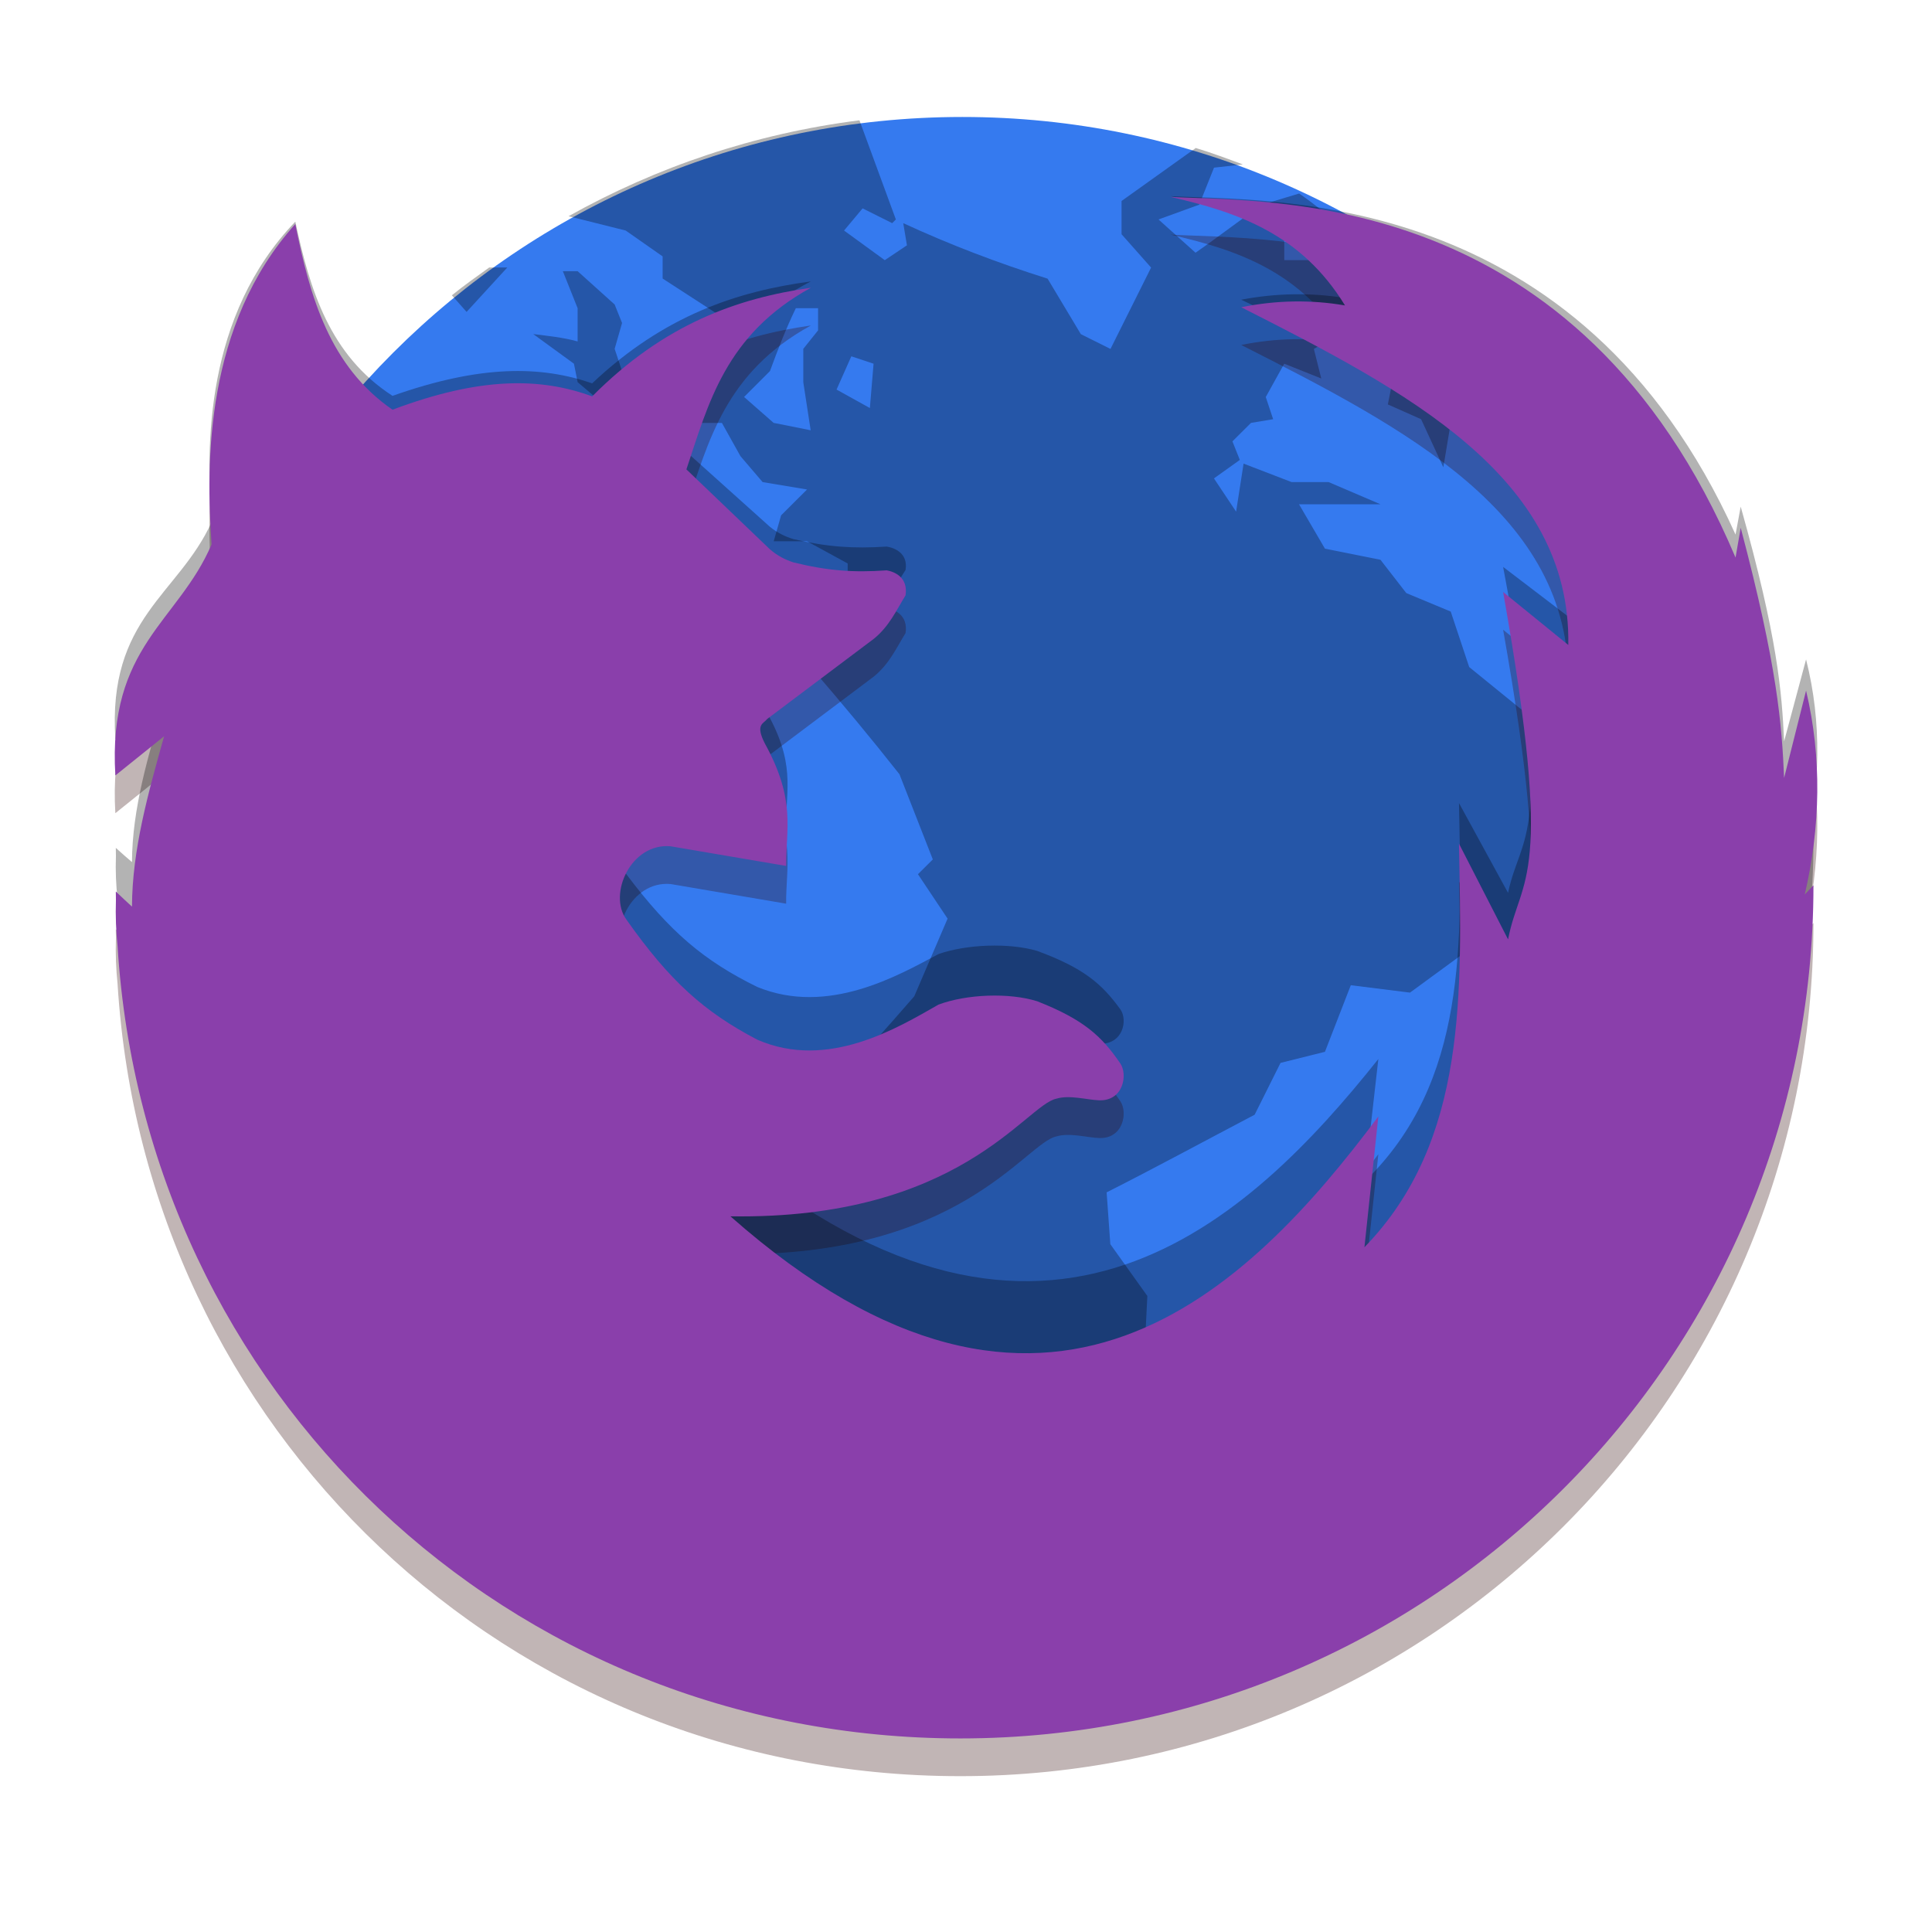
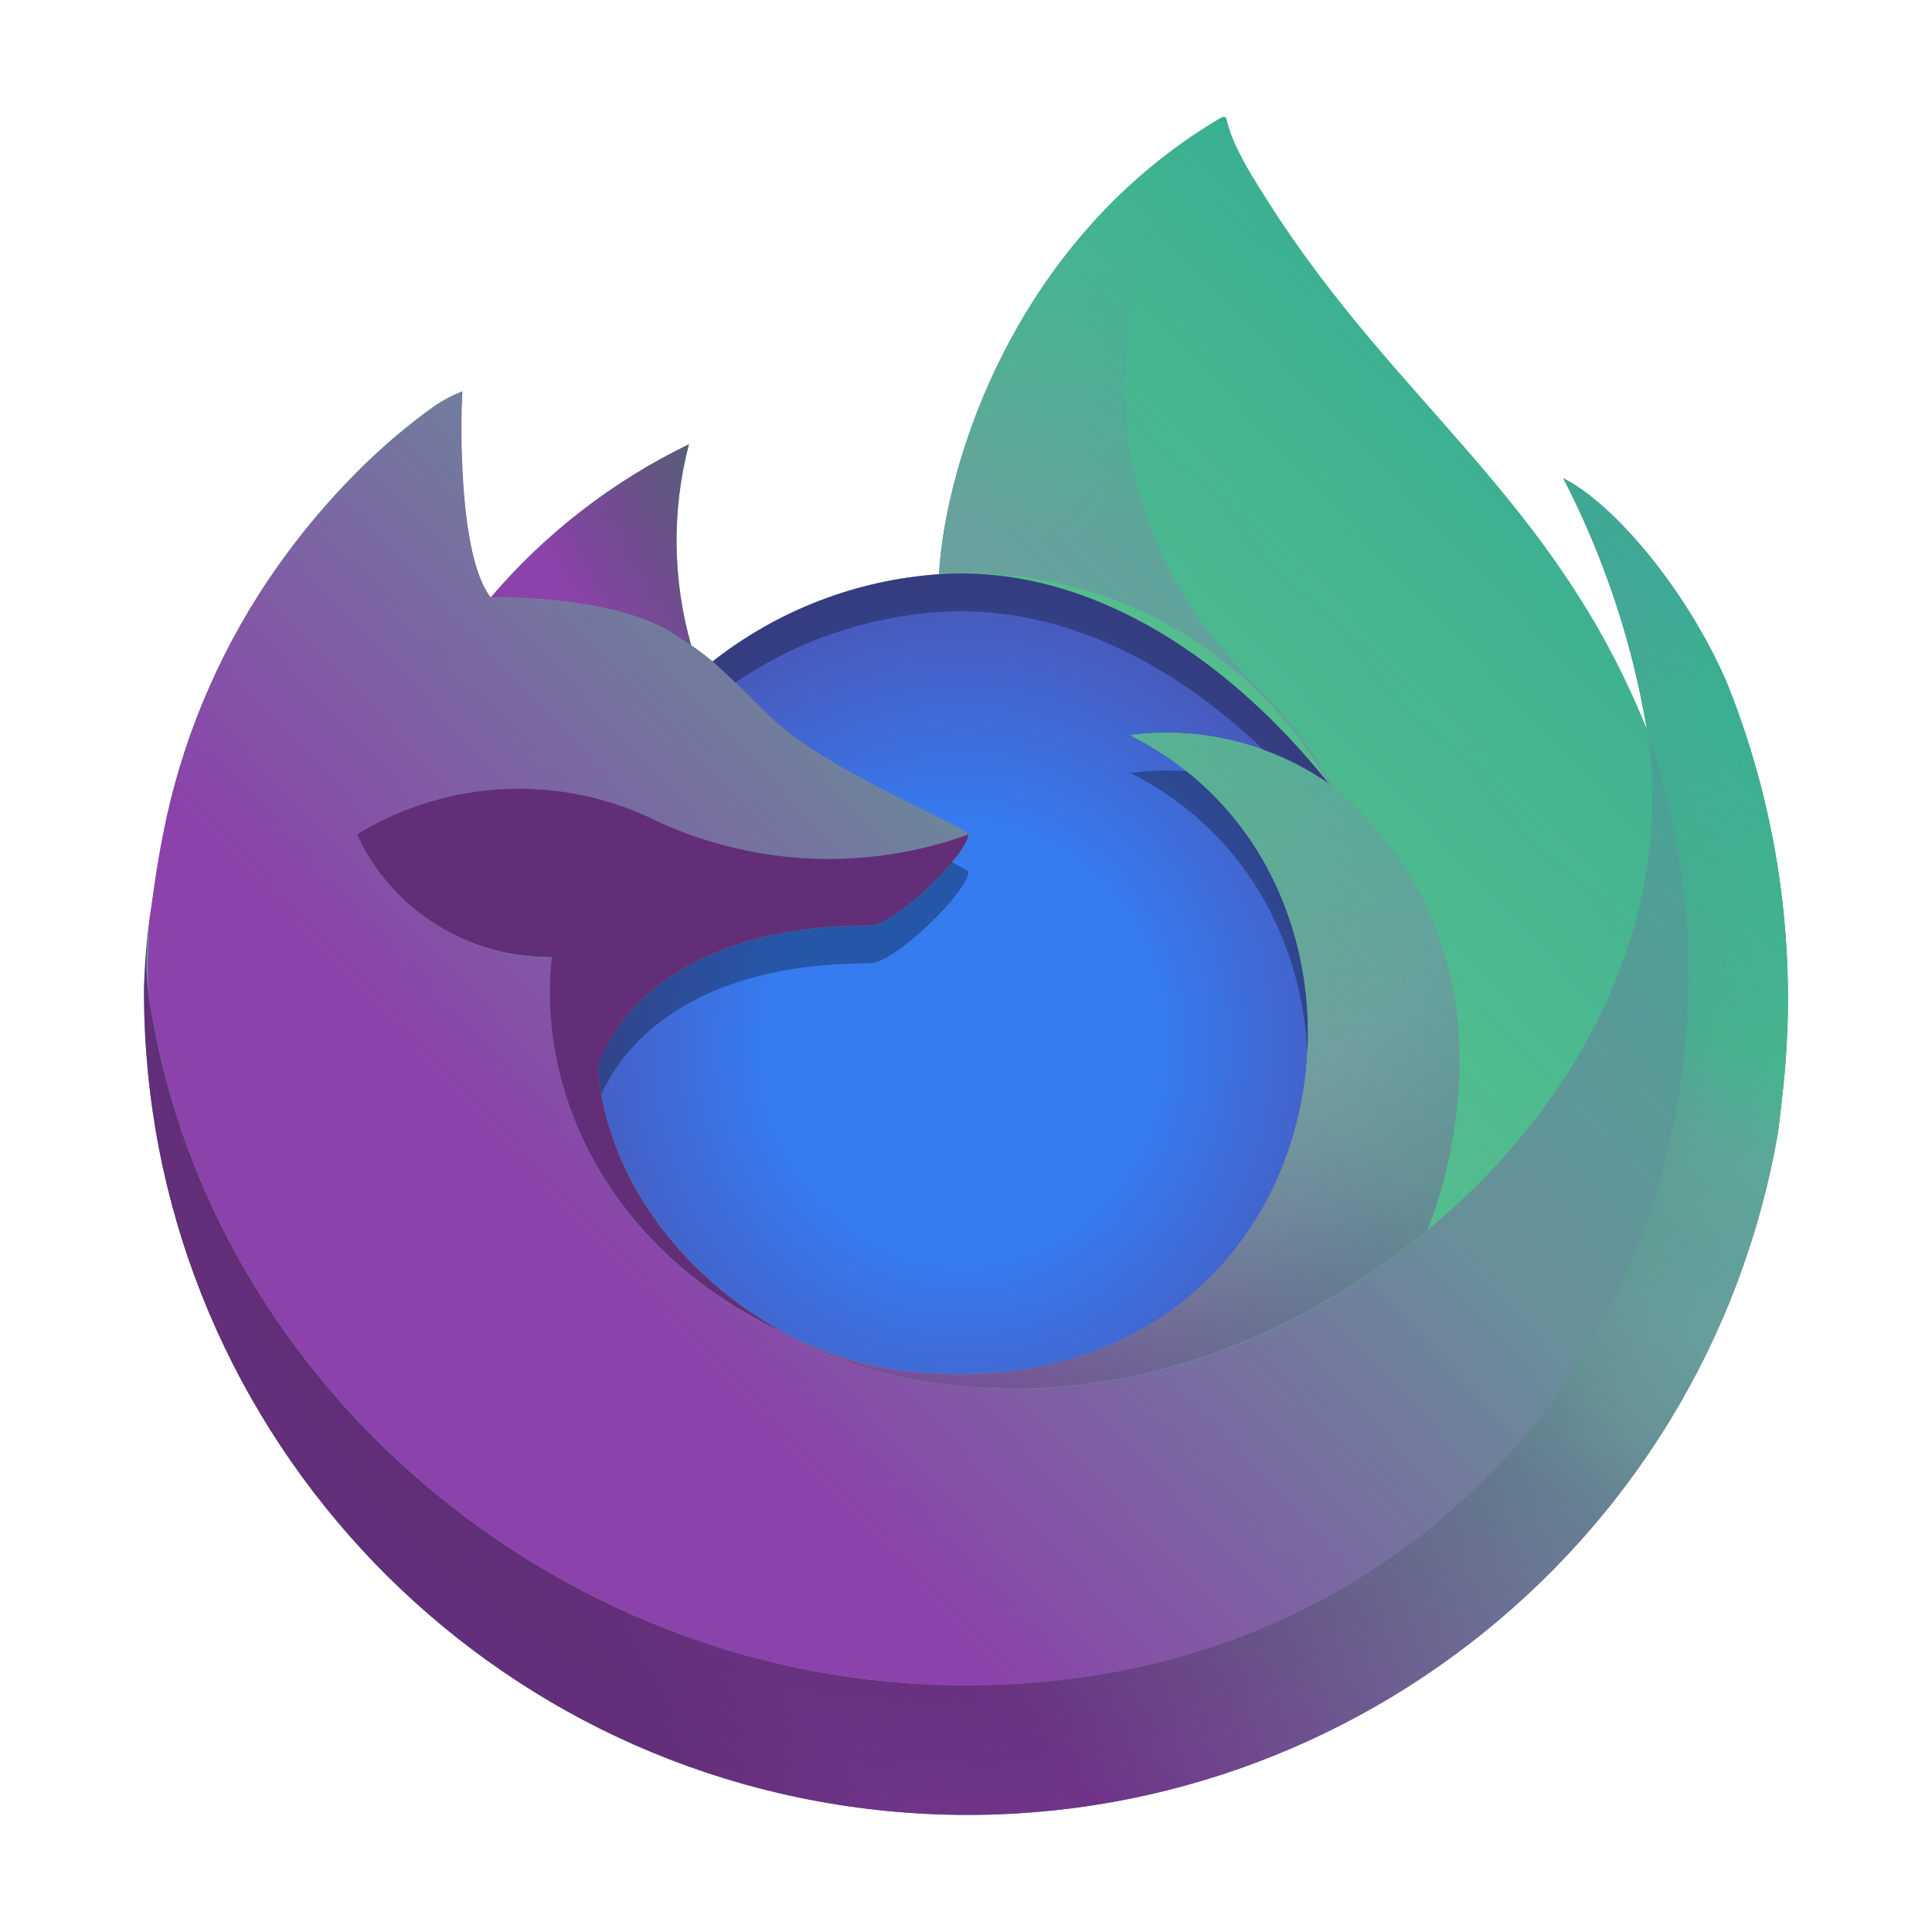
- <svg xmlns="http://www.w3.org/2000/svg" width="512" height="512" version="1.1" viewBox="0 0 384 384">
-   <g transform="translate(-1.3299 -.00085)">
-     <path d="m352.6 183.25c0-88.367-71.633-160-160-160s-160 71.633-160 160 71.633 160 160 160 160-71.633 160-160z" fill="#357aef" />
-     <path d="m172.13 23.915c-20.805 2.637-40.309 9.27-57.797 19.062l11.359 2.844 7.344 5.141v4.406l12.5 8.094-2.926 11.766-6.609-5.141-4.426 5.141-5.141 2.938-2.938-8.828 1.473-5.141-1.473-3.672-7.359-6.625h-2.938l2.938 7.359v6.609c-2.887-0.805-5.863-1.094-8.824-1.469l8.094 5.891 0.734 3.672 9.562 8.094 9.547-2.203v-5.891l4.422 2.938-2.203 5.156h7.344l3.688 6.609 4.406 5.156 8.828 1.469-5.156 5.141-1.469 5.156h6.625l8.078 4.406v13.234h-3.672l-3.672 3.672-8.094-3.672-2.938-8.094-5.891-3.672-0.734-2.938-9.547-2.203-5.156 5.875-5.875 2.938 3.672 6.625-5.141-1.469-2.953-6.625 6.625-7.344h-2.938l-5.891 5.141-1.469 7.359-5.141 6.609-1.469-9.547-2.953-1.484c-3.113 3.297-5.457 7.316-8.078 11.031l-10.297 0.734-5.156 3.688 2.219 3.672 5.875 5.141h8.094l11.031-3.672 5.141 0.734 4.406 4.406 11.766-11.766 8.094-2.203 11.766 1.469 11.031 2.953c6.008 6.949 11.953 14.094 17.641 21.312l6.625 16.922-2.953 2.938 5.891 8.828-6.625 15.438c-5.356 6.18-10.824 12.188-16.172 18.375l-8.094-6.609-2.938 3.672-8.828-5.141-2.938 2.938h-8.078l-5.156 5.875 2.938 10.297-5.875 6.625 0.734 11.766-5.141 8.812 3.672 7.359c0.312 5.352 0.734 10.816 0.734 16.172-2.582 7.25-5.656 14.023-8.094 21.328l-1.469 11.766v5.875h-4.406l-7.359-4.406h-7.016c26.199 18.727 58.246 29.859 93.047 29.859 26.137 0 50.695-6.34 72.438-17.359l0.359-0.734-5.156-5.141-1.469-5.156-8.078-2.203-5.891-16.172 1.469-3.672-3.672-6.625-9.562-2.203-4.406-11.031 0.734-14.703-7.359-10.297-0.734-10.297c10.035-5.078 19.465-10.211 29.422-15.438l5.141-10.297 8.828-2.203 5.141-13.234 11.766 1.469 11.031-8.078 11.031 10.281v1.469c3.328-0.98 7.332-1.078 10.297-2.938l2.203-7.344v-7.359l7.344 0.734c-0.613-4.945-1.59-10.496-2.203-15.438h4.422l4.406 5.875 4.406 2.203 5.891-3.672 0.734-7.344-0.734-8.828-9.562-6.625h-7.344l-1.484-4.406-8.812 2.203-6.625 8.094-1.469-13.969-11.766-9.562-3.672-11.031-8.828-3.672-5.141-6.625-11.031-2.203-5.156-8.828h16.188l-10.297-4.406h-7.359l-9.547-3.672-1.484 9.547-4.406-6.609 5.141-3.672-1.469-3.688 3.688-3.672 4.406-0.734-1.469-4.406 3.672-6.625 7.359 2.938-1.469-5.875 8.812-5.156 6.625 12.5-0.734 3.688 6.609 2.938 4.422 9.562 1.469-8.828 11.766-4.406 2.203-6.625-15.438-8.828-6.625-6.609-0.734-8.094 0.391-0.234c-1.695-1.133-3.496-2.121-5.242-3.188l2.656 6.375h-7.359l-2.203-5.891-6.606 5.141h-5.894v-5.875l6.625-2.953 5.875 3.688-0.734-1.469c-2.957-2.137-5.797-4.57-8.812-6.625l-7.363 2.219c-4.566 3.168-8.656 6.383-13.23 9.547l-7.359-6.609 8.094-2.938 2.938-7.359 5.734-0.641c-3.094-1.148-6.176-2.309-9.359-3.266l-14.75 10.531v6.609l5.871 6.625-8.07 16.172-5.894-2.938-6.609-11.031c-9.871-3.113-19.367-6.727-28.688-11.031l0.734 4.406-4.406 2.953-8.094-5.891 3.688-4.406 5.875 2.938 0.734-0.734-7.234-19.703zm-73.562 29.25c-2.496 1.812-5.035 3.578-7.422 5.531l2.922 3.297 8.094-8.828zm60.938 8.094h4.422v4.406l-2.938 3.672v6.625l1.469 9.562-7.367-1.473-5.871-5.152 5.144-5.141c1.609-4.383 3.121-8.297 5.141-12.5zm11.031 9.562 4.422 1.469-0.734 8.812-6.625-3.672zm-114.7 75-6.625 7.344-7.344-0.738c-2.586 2.402-5.156 4.457-7.562 6.848-1.102 7.609-1.703 15.395-1.703 23.312 0 52.539 25.184 98.848 64.062 127.98l-9.953-11.816 1.488-5.137-8.828-7.359 6.606-6.621-7.34-5.883-7.359-4.398-2.938-3.688 2.203-8.078v-20.594l-5.875-12.5-6.625-7.359-8.094-19.109v-5.156c3.785 0.484 7.328 1.215 11.031 1.484l-7.348-8.09-10.297-7.359-5.891-6.609v-6.625c1.262-2.426 2.418-5.652 3.688-8.078l5.141 6.609 3.672-5.141 5.891-4.422zm28.672 3.672-6.609 8.078-8.828 18.391-5.141 5.875 2.938 6.625-5.141 5.875c2.148 0.141 4.402 0 6.609 0 4.012-8.602 7.242-17.477 10.297-26.469l5.141-5.875 2.953-11.031zm267.98 28.891c-0.293 0.512-1.062 1.984-1.062 1.984l-12.5 7.359-13.234 3.672-5.156 7.359-8.812 6.609-4.422-1.469-3.672 2.203v0.734l4.406 13.969 3.688 5.156-0.734 2.938 2.938 11.031-11.031 19.859-11.031 10.281-5.141 6.625 0.734 15.438-3.688 8.094 2.703 11.875c40.055-29.023 66.125-76.055 66.125-129.51 0-1.41-0.074-2.805-0.109-4.203z" opacity=".3" />
-     <path transform="scale(.75)" d="m43.521 240.23c-0.038 1.663-0.062 3.328-0.062 5 0 117.82 95.509 213.33 213.33 213.33s213.33-95.511 213.33-213.33c0-1.672-0.026-3.337-0.064-5-2.657 115.51-97.118 208.33-213.27 208.33-116.15 0-210.61-92.821-213.27-208.33z" fill="#030f25" opacity=".3" stroke-width="1.333" />
-   </g>
-   <path d="m232.66 46.637c13.207 3.031 25.926 7.285 34.668 21.57-6.82-1.168-13.699-1.047-20.625 0.359 32.586 16.523 65.574 33.586 65.008 67.125l-12.953-10.527c10.297 58.152 3.508 56.098 0.98 69.047l-9.754-19.027c0.516 29.379 1.789 59.051-18.793 80.219l2.766-25.996c-25.543 34.164-65.902 75.391-128.78 19.844 45.602 0.715 58.66-22.141 64.805-23.383 2.586-0.785 6.027 0.227 8.438 0.324 4.875 0.195 5.758-5.106 4.254-7.316-3.688-5.426-7.305-8.746-16.52-12.367-5.582-1.754-14.035-1.422-19.617 0.664-7.988 4.535-21.938 13.121-36.008 6.977-10.547-5.512-17.391-11.637-26.02-23.867-3.699-5.059 0.891-15.266 8.766-14.578l22.977 3.906c-0.078-7.23 2.035-13-4.242-24.359-1.93-3.801-0.277-3.879 0.496-4.867l21.191-15.93c3.051-2.481 4.453-5.644 6.289-8.629 0.539-3.582-2.184-4.684-3.734-4.965-6.715 0.469-11.809 0.078-18.559-1.582-1.555-0.516-3.106-1.254-4.656-2.594l-16.609-15.891c4.363-13.023 7.758-26.793 24.742-36.102-14.613 2.09-29.152 7.184-43.473 21.59-10.156-3.723-22.07-3.977-39.68 2.652-12.473-8.594-16.426-22.422-19.32-36.898-17.953 19.953-17.781 47.508-16.645 63.664-6.594 15.418-20.676 20.207-19.125 45.93l9.688-7.789c-3.168 11.285-6.34 22.57-6.383 33.855-1.035-0.953-2.023-1.848-3.211-3.004 0 0.582 0.016 1.164 0.02 1.746-0.102 3.09 0.016 6.137 0.328 9.148 5.5 88.473 77.531 157.44 167.51 157.44 93.645 0 169.56-75.914 169.56-169.56-0.602 0.613-1.145 1.215-1.73 1.828 3.125-13.508 3.43-27.168 0.262-40.531l-4.367 17.359c-0.445-10.477-1.273-21.918-8.625-49.719l-1.027 5.914c-31.281-73.914-92.43-70.523-112.29-71.684z" fill="#2e0606" fill-rule="evenodd" opacity=".3" />
-   <g fill-rule="evenodd">
-     <path d="m232.66 38.992c13.207 2.844 25.926 6.836 34.668 20.24-6.82-1.096-13.699-0.982-20.625 0.337 32.586 15.504 65.574 31.514 65.008 62.985l-12.953-9.878c10.297 54.566 3.508 52.638 0.98 64.788l-9.754-17.854c0.516 27.567 1.789 55.409-18.793 75.271l2.766-24.393c-25.543 32.057-65.902 70.741-128.78 18.62 45.602 0.671 58.66-20.775 64.805-21.941 2.586-0.737 6.027 0.213 8.438 0.304 4.875 0.183 5.758-4.791 4.254-6.865-3.688-5.091-7.305-8.207-16.52-11.604-5.582-1.646-14.035-1.334-19.617 0.623-7.988 4.255-21.938 12.312-36.008 6.546-10.547-5.172-17.391-10.919-26.02-22.395-3.699-4.747 0.891-14.324 8.766-13.679l22.977 3.665c-0.078-6.785 2.035-12.198-4.242-22.857-1.93-3.566-0.277-3.64 0.496-4.567l21.191-14.947c3.051-2.328 4.453-5.296 6.289-8.097 0.539-3.361-2.184-4.395-3.734-4.659-6.715 0.44-11.809 0.073-18.559-1.484-1.555-0.484-3.106-1.177-4.656-2.434l-16.609-14.911c4.363-12.22 7.758-25.14 24.742-33.875-14.613 1.961-29.152 6.74-43.473 20.258-10.156-3.493-22.07-3.731-39.68 2.489-12.473-8.064-16.426-21.039-19.32-34.623-17.953 18.722-17.781 44.578-16.645 59.737-6.594 14.467-20.676 18.961-19.125 43.097l9.688-7.309c-3.168 10.589-6.34 21.178-6.383 31.767-1.035-0.894-2.023-1.734-3.211-2.819 0 0.546 0.016 1.092 0.019 1.638-0.102 2.899 0.016 5.758 0.328 8.584 5.5 83.016 77.531 147.73 167.51 147.73 93.645 0 169.56-71.232 169.56-159.1-0.602 0.575-1.145 1.14-1.73 1.715 3.125-12.675 3.43-25.492 0.262-38.031l-4.367 16.289c-0.445-9.83-1.273-20.566-8.625-46.652l-1.027 5.549c-31.281-69.355-92.43-66.174-112.29-67.262z" opacity=".3" stroke-width=".969" />
-     <path d="m232.66 39.137c13.207 3.031 25.926 7.285 34.668 21.57-6.82-1.168-13.699-1.047-20.625 0.359 32.586 16.523 65.574 33.586 65.008 67.125l-12.953-10.527c10.297 58.152 3.508 56.098 0.98 69.047l-9.754-19.027c0.516 29.379 1.789 59.051-18.793 80.219l2.766-25.996c-25.543 34.164-65.902 75.391-128.78 19.844 45.602 0.715 58.66-22.141 64.805-23.383 2.586-0.785 6.027 0.227 8.438 0.324 4.875 0.195 5.758-5.106 4.254-7.316-3.688-5.426-7.305-8.746-16.52-12.367-5.582-1.754-14.035-1.422-19.617 0.664-7.988 4.535-21.938 13.121-36.008 6.977-10.547-5.512-17.391-11.637-26.02-23.867-3.699-5.059 0.891-15.266 8.766-14.578l22.977 3.906c-0.078-7.231 2.035-13-4.242-24.359-1.93-3.801-0.277-3.879 0.496-4.867l21.191-15.93c3.051-2.481 4.453-5.644 6.289-8.629 0.539-3.582-2.184-4.684-3.734-4.965-6.715 0.469-11.809 0.078-18.559-1.582-1.555-0.516-3.106-1.254-4.656-2.594l-16.609-15.891c4.363-13.023 7.758-26.793 24.742-36.102-14.613 2.09-29.152 7.184-43.473 21.59-10.156-3.723-22.07-3.977-39.68 2.652-12.473-8.594-16.426-22.422-19.32-36.898-17.953 19.953-17.781 47.508-16.645 63.664-6.594 15.418-20.676 20.207-19.125 45.93l9.688-7.789c-3.168 11.285-6.34 22.57-6.383 33.855-1.035-0.953-2.023-1.848-3.211-3.004 0 0.582 0.016 1.164 0.02 1.746-0.102 3.09 0.016 6.137 0.328 9.148 5.5 88.473 77.531 157.44 167.51 157.44 93.645 0 169.56-75.914 169.56-169.56-0.602 0.613-1.145 1.215-1.73 1.828 3.125-13.508 3.43-27.168 0.262-40.531l-4.367 17.359c-0.445-10.477-1.273-21.918-8.625-49.719l-1.027 5.914c-31.281-73.914-92.43-70.523-112.29-71.684z" fill="#8a3fab" />
+ <svg xmlns="http://www.w3.org/2000/svg" version="1.1" viewBox="0 0 512 512">
+   <defs>
+     <linearGradient id="a" x1="53.15" x2="136.43" y1="14.625" y2="158.88" gradientTransform="matrix(5.6273,0,0,5.6273,30.855,30.977)" gradientUnits="userSpaceOnUse">
+       <stop stop-color="#54bd8e" offset=".048" />
+       <stop stop-color="#54bd8e" offset=".111" />
+       <stop stop-color="#54bd8e" offset=".225" />
+       <stop stop-color="#a368bc" offset=".368" />
+       <stop stop-color="#a368bc" offset=".401" />
+       <stop stop-color="#a368bc" offset=".462" />
+       <stop stop-color="#703589" offset=".534" />
+       <stop stop-color="#703589" offset=".705" />
+     </linearGradient>
+     <radialGradient id="b" cx="-7893.8" cy="-8489.1" r="80.797" gradientTransform="matrix(5.6273,0,0,5.6273,44909,47998)" gradientUnits="userSpaceOnUse">
+       <stop stop-color="#54bd8e" offset=".129" />
+       <stop stop-color="#ae7ac4" offset=".186" />
+       <stop stop-color="#a368bc" offset=".247" />
+       <stop stop-color="#a368bc" offset=".283" />
+       <stop stop-color="#7e3c9a" offset=".403" />
+       <stop stop-color="#7e3c9a" offset=".467" />
+       <stop stop-color="#703589" offset=".71" />
+       <stop stop-color="#703589" offset=".782" />
+       <stop stop-color="#622e78" offset=".86" />
+     </radialGradient>
+     <radialGradient id="c" cx="-7936.7" cy="-8482.1" r="80.797" gradientTransform="matrix(5.6273,0,0,5.6273,44909,47998)" gradientUnits="userSpaceOnUse">
+       <stop stop-color="#622e78" offset=".3" />
+       <stop stop-color="#622e78" stop-opacity=".74" offset=".351" />
+       <stop stop-color="#622e78" stop-opacity=".343" offset=".435" />
+       <stop stop-color="#703589" stop-opacity=".094" offset=".497" />
+       <stop stop-color="#7e3c9a" stop-opacity="0" offset=".53" />
+     </radialGradient>
+     <radialGradient id="d" cx="-7927" cy="-8533.5" r="58.534" gradientTransform="matrix(5.6273,0,0,5.6273,44909,47998)" gradientUnits="userSpaceOnUse">
+       <stop stop-color="#54bd8e" offset=".132" />
+       <stop stop-color="#54bd8e" offset=".252" />
+       <stop stop-color="#a368bc" offset=".506" />
+       <stop stop-color="#a368bc" offset=".526" />
+     </radialGradient>
+     <radialGradient id="j" cx="-7938.4" cy="-8508.2" r="73.72" gradientTransform="matrix(5.6273,0,0,5.6273,44909,47998)" gradientUnits="userSpaceOnUse">
+       <stop stop-color="#54bd8e" offset=".137" />
+       <stop stop-color="#a368bc" offset=".48" />
+       <stop stop-color="#7e3c9a" offset=".592" />
+       <stop stop-color="#703589" offset=".655" />
+       <stop stop-color="#703589" offset=".904" />
+     </radialGradient>
+     <linearGradient id="l" x1="77.584" x2="1.717" y1="12.855" y2="84.095" gradientTransform="matrix(5.6273,0,0,5.6273,30.855,30.977)" gradientUnits="userSpaceOnUse">
+       <stop stop-color="#30aa93" offset=".027" />
+       <stop stop-color="#54bd8e" stop-opacity=".634" offset=".359" />
+       <stop stop-color="#54bd8e" stop-opacity="0" offset=".657" />
+     </linearGradient>
+     <radialGradient id="e" cx="255.2" cy="267.3" r="96.869" gradientTransform="matrix(1.829,0,0,2.0032,-211.57,-258.89)" gradientUnits="userSpaceOnUse">
+       <stop stop-color="#367bf0" offset="0" />
+       <stop stop-color="#367bf0" offset=".3" />
+       <stop stop-color="#622e78" offset="1" />
+     </radialGradient>
+     <linearGradient id="f" x1="149.3" x2="269.52" y1="155.21" y2="85.804" gradientUnits="userSpaceOnUse">
+       <stop stop-color="#8c42ab" offset="0" />
+       <stop stop-opacity="0" offset="1" />
+     </linearGradient>
+   </defs>
+   <g stroke-width="5.627">
+     <path d="m458.06 181.96c-9.476-22.802-28.699-47.421-43.752-55.204a226.59 226.59 0 0 1 22.087 66.2l0.039 0.366c-24.659-61.478-66.476-86.267-100.63-140.24-1.728-2.729-3.455-5.464-5.138-8.351-0.962-1.649-1.733-3.134-2.403-4.502a39.69 39.69 0 0 1-3.253-8.638 0.563 0.563 0 0 0-0.495-0.563 0.777 0.777 0 0 0-0.411 0c-0.028 0-0.073 0.051-0.107 0.062-0.034 0.011-0.107 0.062-0.158 0.084l0.084-0.146c-54.782 32.076-73.369 91.455-75.08 121.16a109.1 109.1 0 0 0-60.021 23.134 65.204 65.204 0 0 0-5.627-4.266 101.11 101.11 0 0 1-0.613-53.308 161.53 161.53 0 0 0-52.497 40.573h-0.101c-8.644-10.956-8.036-47.084-7.541-54.63a38.986 38.986 0 0 0-7.282 3.866 158.83 158.83 0 0 0-21.316 18.261 190.46 190.46 0 0 0-20.388 24.462v0.034-0.039a184.2 184.2 0 0 0-29.262 66.082l-0.293 1.441c-0.411 1.919-1.891 11.53-2.144 13.618 0 0.163-0.034 0.315-0.051 0.478a207.86 207.86 0 0 0-3.54 30.067v1.125a218.11 218.11 0 0 0 433.04 36.881c0.366-2.814 0.664-5.599 0.99-8.441a224.29 224.29 0 0 0-14.147-109.56zm-251.37 170.72c1.019 0.49 1.975 1.018 3.022 1.486l0.152 0.096q-1.587-0.76-3.174-1.581zm49.959-131.54m179.8-27.765v-0.208l0.039 0.231z" fill="url(#a)" />
+     <path d="m458.06 181.96c-9.476-22.802-28.699-47.421-43.752-55.204a226.59 226.59 0 0 1 22.087 66.2v0.208l0.039 0.231a197.52 197.52 0 0 1-6.787 147.2c-24.997 53.634-85.502 108.61-180.21 105.93-102.33-2.898-192.45-78.833-209.3-178.29-3.067-15.683 0-23.635 1.542-36.381a162.49 162.49 0 0 0-3.506 30.095v1.125a218.11 218.11 0 0 0 433.04 36.881c0.366-2.814 0.664-5.599 0.99-8.441a224.29 224.29 0 0 0-14.147-109.56z" fill="url(#b)" />
+     <path d="m458.06 181.96c-9.476-22.802-28.699-47.421-43.752-55.204a226.59 226.59 0 0 1 22.087 66.2v0.208l0.039 0.231a197.52 197.52 0 0 1-6.787 147.2c-24.997 53.634-85.502 108.61-180.21 105.93-102.33-2.898-192.45-78.833-209.3-178.29-3.067-15.683 0-23.635 1.542-36.381a162.49 162.49 0 0 0-3.506 30.095v1.125a218.11 218.11 0 0 0 433.04 36.881c0.366-2.814 0.664-5.599 0.99-8.441a224.29 224.29 0 0 0-14.147-109.56z" fill="url(#c)" />
+     <path d="m352.07 207.6c0.473 0.332 0.912 0.664 1.356 0.996a118.74 118.74 0 0 0-20.258-26.42c-67.787-67.798-17.765-147-9.33-151.03l0.084-0.124c-54.782 32.076-73.369 91.455-75.08 121.16 2.544-0.174 5.065-0.388 7.664-0.388a110.07 110.07 0 0 1 95.563 55.806z" fill="url(#d)" />
+     <path d="m256.65 221.14c-0.36 5.425-19.527 24.136-26.229 24.136-62.019 0-72.086 37.517-72.086 37.517 2.746 31.592 24.76 57.613 51.372 71.377 1.216 0.63 2.448 1.199 3.68 1.756 2.135 0.945 4.269 1.819 6.404 2.622 9.133 3.232 18.699 5.078 28.379 5.475 108.7 5.098 129.76-129.99 51.316-169.19 18.506-2.408 37.246 2.142 52.587 12.768-28.124-35.274-65.395-58.031-103.23-55.418-21.877 1.504-42.794 9.566-60.021 23.134 3.326 2.814 7.079 6.573 14.986 14.367 14.8 14.58 52.756 29.684 52.841 31.457z" fill="url(#e)" />
+     <path d="m40.162 268.24c16.831 99.457 106.97 175.39 209.3 178.29 94.708 2.679 155.21-52.3 180.21-105.93a197.52 197.52 0 0 0 6.787-147.2v-0.208c0-0.163-0.034-0.259 0-0.208l0.039 0.366c7.738 50.516-17.957 99.457-58.125 132.55l-0.124 0.281c-78.265 63.741-153.16 38.457-168.32 28.137q-1.587-0.76-3.174-1.581c-45.632-21.812-64.483-63.386-60.443-99.041a56.009 56.009 0 0 1-51.664-32.498 82.26 82.26 0 0 1 80.184-3.219 108.61 108.61 0 0 0 81.889 3.219c-0.084-1.773-38.041-16.882-52.841-31.457-7.906-7.794-11.66-11.547-14.986-14.367a65.204 65.204 0 0 0-5.627-4.266c-1.294-0.883-2.752-1.84-4.502-2.988-15.908-10.343-47.545-9.775-48.592-9.746h-0.101c-8.644-10.956-8.036-47.084-7.541-54.63a38.986 38.986 0 0 0-7.282 3.866 158.83 158.83 0 0 0-21.316 18.261 190.46 190.46 0 0 0-20.472 24.406v0.034-0.039a184.2 184.2 0 0 0-29.262 66.082c-0.107 0.445-7.856 34.321-4.035 51.89z" fill="#8c42ab" />
+     <path d="m356.68 211.28c-0.951-0.872-2.071-1.773-3.269-2.679-0.445-0.332-0.883-0.664-1.356-0.996a75.294 75.294 0 0 0-52.587-12.768c78.445 39.222 57.399 174.29-51.316 169.19a96.987 96.987 0 0 1-28.379-5.475q-3.202-1.199-6.404-2.622c-1.232-0.563-2.465-1.125-3.68-1.756l0.152 0.096c15.16 10.349 90.037 35.632 168.32-28.137l0.124-0.281c1.953-4.558 27.861-69.008-21.609-114.57z" fill="url(#j)" />
+     <path d="m458.06 181.96c-9.476-22.802-28.699-47.421-43.752-55.204a226.59 226.59 0 0 1 22.087 66.2l0.039 0.366c-24.659-61.478-66.476-86.267-100.63-140.24-1.728-2.729-3.455-5.464-5.138-8.351-0.962-1.649-1.733-3.134-2.403-4.502a39.69 39.69 0 0 1-3.253-8.638 0.563 0.563 0 0 0-0.495-0.563 0.777 0.777 0 0 0-0.411 0c-0.028 0-0.073 0.051-0.107 0.062-0.034 0.011-0.107 0.062-0.158 0.084l0.084-0.146c-54.782 32.076-73.369 91.455-75.08 121.16 2.544-0.174 5.065-0.388 7.664-0.388a110.07 110.07 0 0 1 95.563 55.806 75.294 75.294 0 0 0-52.587-12.768c78.445 39.222 57.399 174.29-51.316 169.19a96.987 96.987 0 0 1-28.379-5.475q-3.202-1.199-6.404-2.622c-1.232-0.563-2.465-1.125-3.68-1.756l0.152 0.096q-1.587-0.76-3.174-1.581c1.019 0.49 1.975 1.018 3.022 1.486-26.634-13.764-48.626-39.785-51.372-71.377 0 0 10.067-37.517 72.086-37.517 6.702 0 25.886-18.711 26.229-24.136-0.084-1.773-38.041-16.882-52.841-31.457-7.906-7.794-11.66-11.547-14.986-14.367a65.204 65.204 0 0 0-5.627-4.266 101.11 101.11 0 0 1-0.613-53.308 161.53 161.53 0 0 0-52.497 40.573h-0.101c-8.644-10.956-8.036-47.084-7.541-54.63a38.986 38.986 0 0 0-7.282 3.866 158.83 158.83 0 0 0-21.316 18.261 190.46 190.46 0 0 0-20.388 24.462v0.034-0.039a184.2 184.2 0 0 0-29.262 66.082l-0.293 1.441c-0.411 1.919-2.251 11.665-2.515 13.759a253.76 253.76 0 0 0-3.219 30.404v1.125a218.11 218.11 0 0 0 433.04 36.881c0.366-2.814 0.664-5.599 0.99-8.441a224.29 224.29 0 0 0-14.147-109.56zm-21.637 11.204 0.039 0.231z" fill="url(#l)" />
+     <path d="m158.34 282.79s10.067-37.517 72.086-37.517c6.702 0 25.886-18.711 26.229-24.136a108.61 108.61 0 0 1-81.889-3.219 82.26 82.26 0 0 0-80.184 3.219 56.009 56.009 0 0 0 51.664 32.498c-4.04 35.66 14.811 77.235 60.443 99.041 1.019 0.49 1.975 1.018 3.022 1.486-26.634-13.759-48.626-39.78-51.372-71.371z" fill="#622e78" />
+     <path d="m255.93 151.99c-2.358-0.032-4.721 0.032-7.086 0.195-21.877 1.504-42.794 9.566-60.021 23.135 1.712 1.448 3.599 3.21 6.045 5.58 15.976-10.894 34.596-17.383 53.977-18.715 30.56-2.11 60.752 12.34 86.055 36.562 6.034 2.192 11.815 5.143 17.174 8.855-26.367-33.069-60.772-55.137-96.143-55.613zm53.965 52.219c-3.462-0.032-6.94 0.175-10.41 0.627 30.029 15.006 45.46 44.064 46.992 73.93 1.451-27.75-9.042-56.061-31.998-74.357-1.524-0.107-3.052-0.185-4.584-0.199zm-57.592 24.266c-6.138 7.408-17.131 16.805-21.883 16.805-62.019 0-72.086 37.518-72.086 37.518 0.215 2.476 0.563 4.912 1.008 7.316 3.635-8.509 19.055-34.834 71.078-34.834 6.702 0 25.868-18.712 26.229-24.137-0.017-0.363-1.678-1.307-4.346-2.668z" opacity=".3" />
+     <path d="m178.66 168.06c1.767 1.125 3.224 2.105 4.502 2.988a101.11 101.11 0 0 1-0.613-53.308 161.53 161.53 0 0 0-52.497 40.573c1.064-0.028 32.7-0.596 48.609 9.746z" fill="url(#f)" />
  </g>
</svg>
